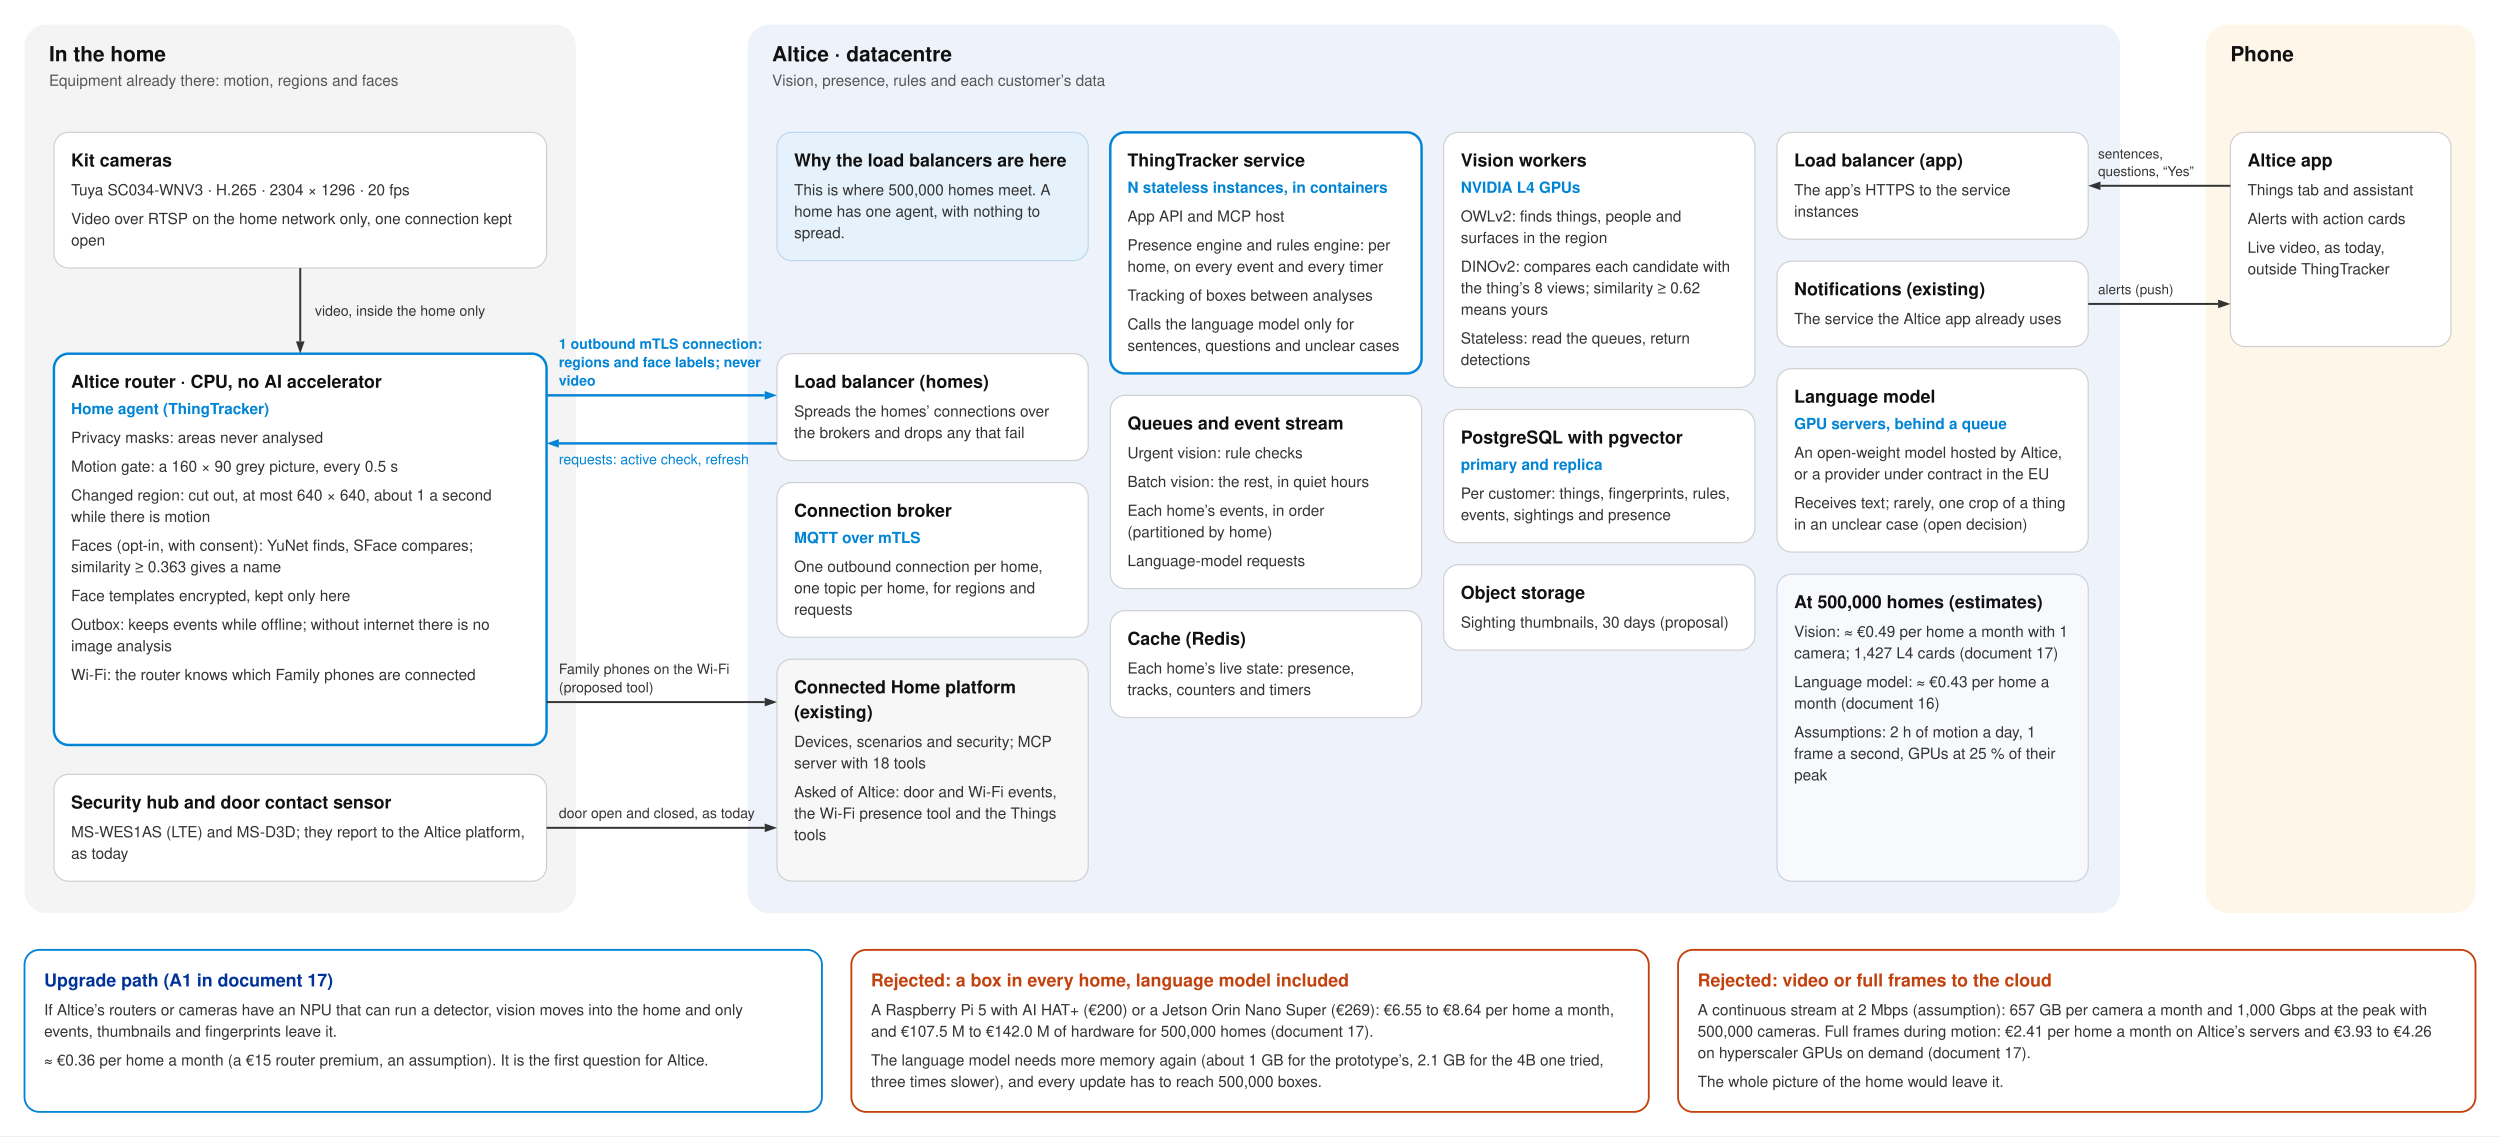
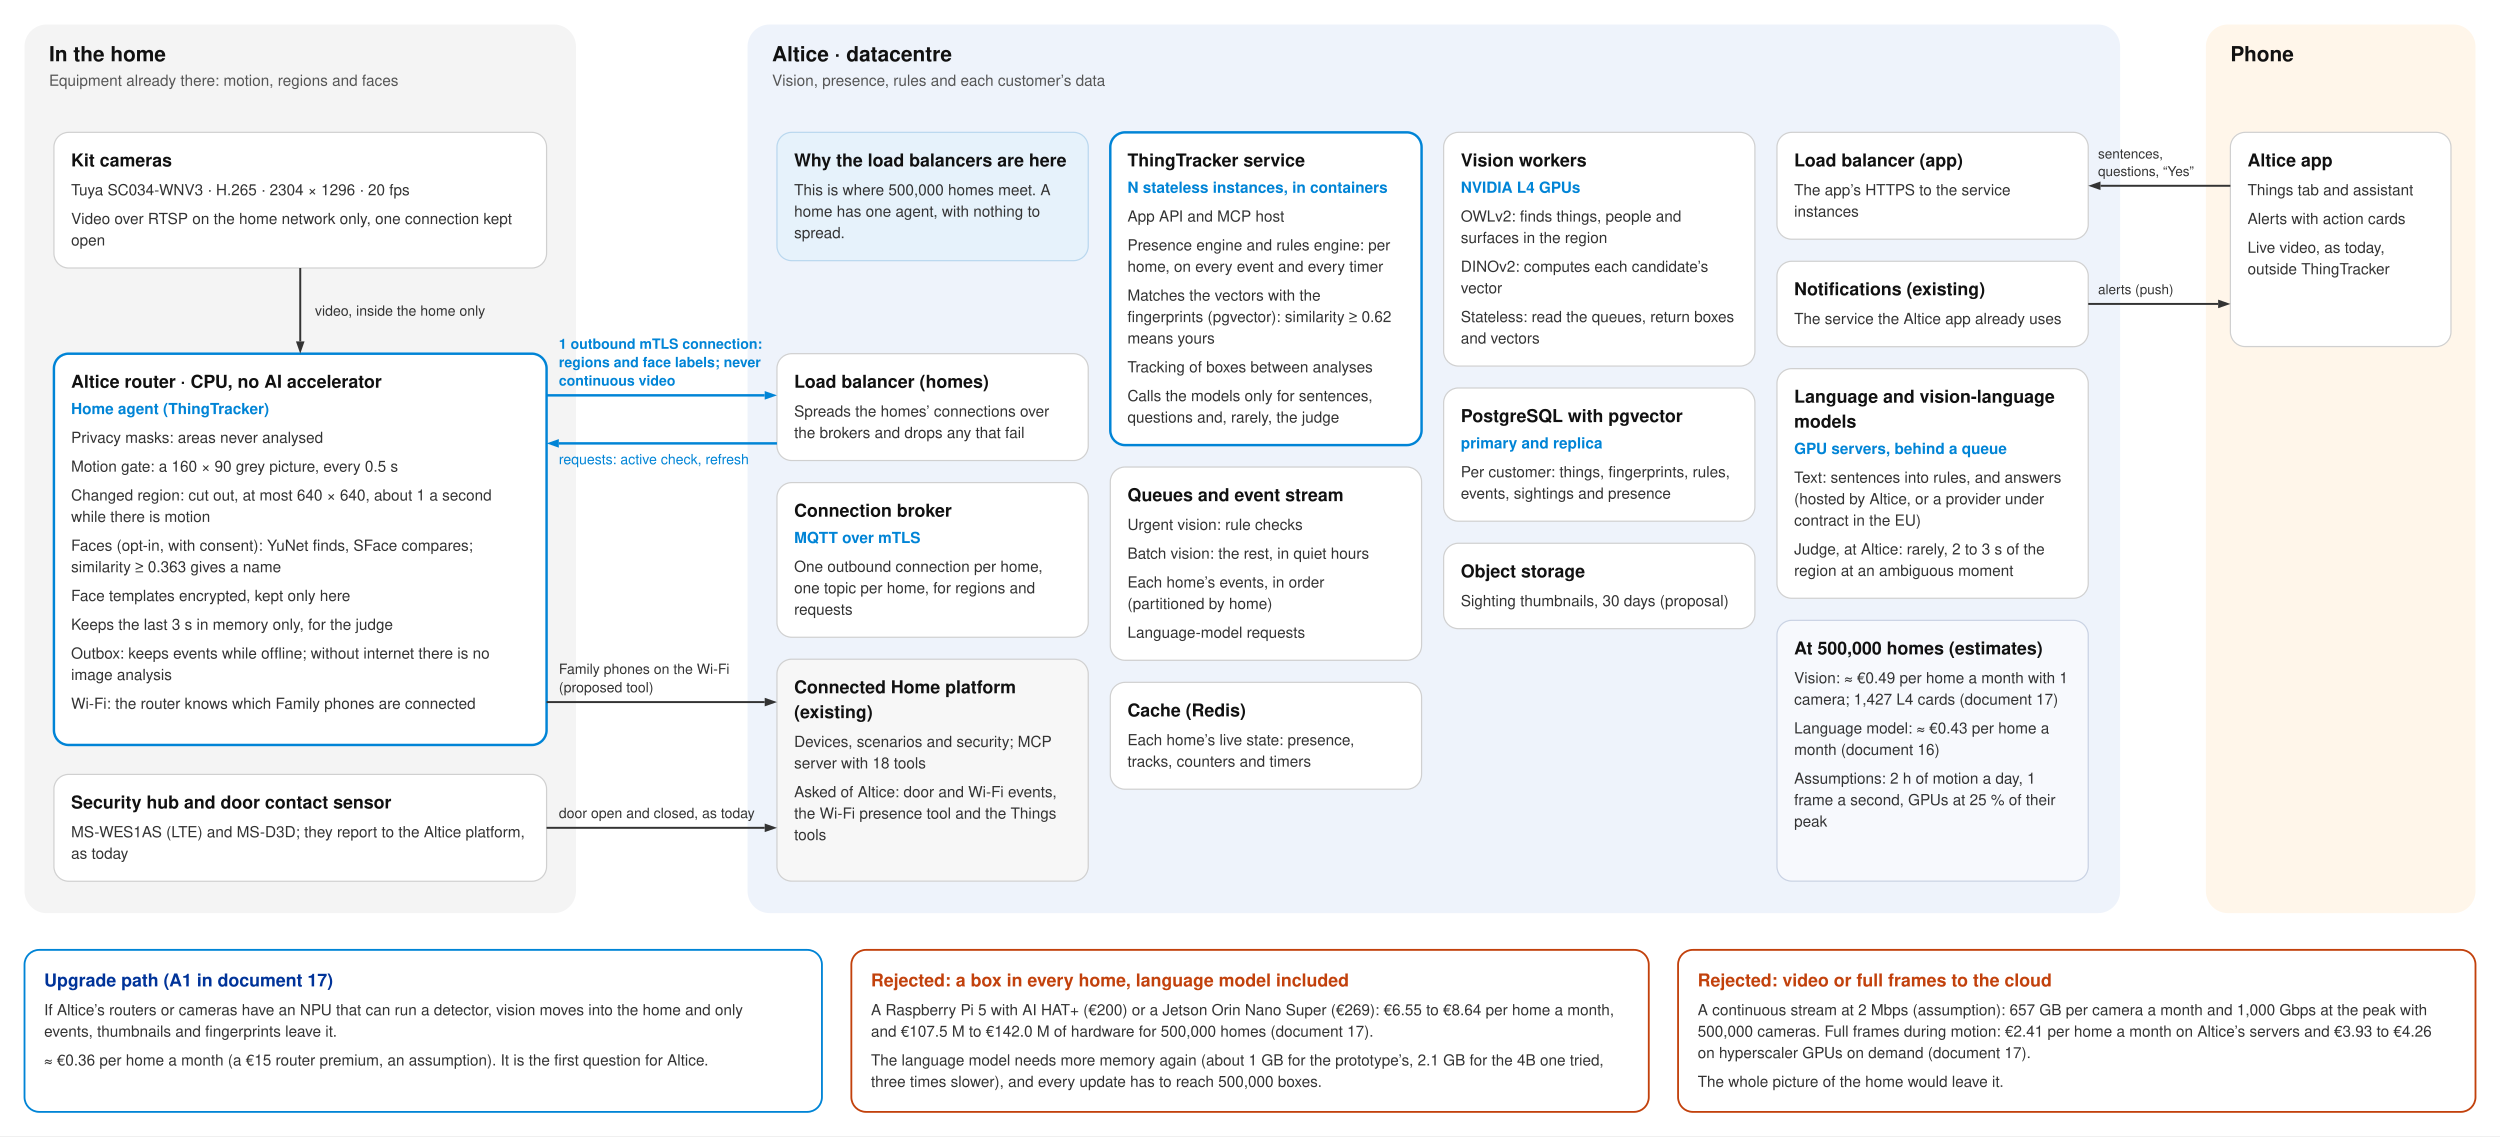
<svg xmlns="http://www.w3.org/2000/svg" viewBox="0 0 2040 927" width="2040" height="927" font-family="Helvetica Neue, Helvetica, Arial, sans-serif" role="img" aria-label="ThingTracker deployment">
  <defs>
    <marker id="m0084D6" viewBox="0 0 10 10" refX="0" refY="5" markerUnits="userSpaceOnUse" markerWidth="10" markerHeight="10" orient="auto">
      <path d="M0 1.5 L10 5 L0 8.5 Z" fill="#0084D6" />
    </marker>
    <marker id="m333333" viewBox="0 0 10 10" refX="0" refY="5" markerUnits="userSpaceOnUse" markerWidth="10" markerHeight="10" orient="auto">
      <path d="M0 1.5 L10 5 L0 8.5 Z" fill="#333333" />
    </marker>
  </defs>
  <rect width="2040" height="927" fill="#FFFFFF" />
  <rect x="20.0" y="20.0" width="450.0" height="725.1" rx="18" fill="#F4F4F4" />
  <text x="40.0" y="50.0" font-size="17" font-weight="400" fill="#111111" text-anchor="start">
    <tspan font-weight="700">In the home</tspan>
  </text>
  <text x="40.0" y="70.0" font-size="12.5" font-weight="400" fill="#555555" text-anchor="start">Equipment already there: motion, regions and faces</text>
  <rect x="610.0" y="20.0" width="1120.0" height="725.1" rx="18" fill="#EEF3FB" />
  <text x="630.0" y="50.0" font-size="17" font-weight="400" fill="#111111" text-anchor="start">
    <tspan font-weight="700">Altice · datacentre</tspan>
  </text>
  <text x="630.0" y="70.0" font-size="12.5" font-weight="400" fill="#555555" text-anchor="start">Vision, presence, rules and each customer’s data</text>
  <rect x="1800.0" y="20.0" width="220.0" height="725.1" rx="18" fill="#FFF6EA" />
  <text x="1820.0" y="50.0" font-size="17" font-weight="400" fill="#111111" text-anchor="start">
    <tspan font-weight="700">Phone</tspan>
  </text>
  <rect x="44.0" y="108.0" width="402.0" height="110.7" rx="12" fill="#FFFFFF" stroke="#D0D0D0" stroke-width="1.0" />
  <text x="58.0" y="135.8" font-size="14.5" font-weight="400" fill="#111111" text-anchor="start">
    <tspan font-weight="700">Kit cameras</tspan>
  </text>
  <text x="58.0" y="159.3" font-size="12.5" font-weight="400" fill="#333333" text-anchor="start">Tuya SC034-WNV3 · H.265 · 2304 × 1296 · 20 fps</text>
  <text x="58.0" y="182.8" font-size="12.5" font-weight="400" fill="#333333" text-anchor="start">Video over RTSP on the home network only, one connection kept</text>
  <text x="58.0" y="200.3" font-size="12.5" font-weight="400" fill="#333333" text-anchor="start">open</text>
  <rect x="634.0" y="108.0" width="254.0" height="104.7" rx="12" fill="#E6F2FB" stroke="#B9D7EE" stroke-width="1.0" />
  <text x="648.0" y="135.8" font-size="14.5" font-weight="400" fill="#111111" text-anchor="start">
    <tspan font-weight="700">Why the load balancers are here</tspan>
  </text>
  <text x="648.0" y="159.3" font-size="12.5" font-weight="400" fill="#333333" text-anchor="start">This is where 500,000 homes meet. A</text>
  <text x="648.0" y="176.8" font-size="12.5" font-weight="400" fill="#333333" text-anchor="start">home has one agent, with nothing to</text>
  <text x="648.0" y="194.3" font-size="12.5" font-weight="400" fill="#333333" text-anchor="start">spread.</text>
  <rect x="634.0" y="288.6" width="254.0" height="87.2" rx="12" fill="#FFFFFF" stroke="#D0D0D0" stroke-width="1.0" />
  <text x="648.0" y="316.4" font-size="14.5" font-weight="400" fill="#111111" text-anchor="start">
    <tspan font-weight="700">Load balancer (homes)</tspan>
  </text>
  <text x="648.0" y="339.9" font-size="12.5" font-weight="400" fill="#333333" text-anchor="start">Spreads the homes’ connections over</text>
  <text x="648.0" y="357.4" font-size="12.5" font-weight="400" fill="#333333" text-anchor="start">the brokers and drops any that fail</text>
  <rect x="634.0" y="393.8" width="254.0" height="126.2" rx="12" fill="#FFFFFF" stroke="#D0D0D0" stroke-width="1.0" />
  <text x="648.0" y="421.6" font-size="14.5" font-weight="400" fill="#111111" text-anchor="start">
    <tspan font-weight="700">Connection broker</tspan>
  </text>
  <text x="648.0" y="443.1" font-size="12.5" font-weight="400" fill="#0084D6" text-anchor="start">
    <tspan font-weight="700">MQTT over mTLS</tspan>
  </text>
  <text x="648.0" y="466.6" font-size="12.5" font-weight="400" fill="#333333" text-anchor="start">One outbound connection per home,</text>
  <text x="648.0" y="484.1" font-size="12.5" font-weight="400" fill="#333333" text-anchor="start">one topic per home, for regions and</text>
  <text x="648.0" y="501.6" font-size="12.5" font-weight="400" fill="#333333" text-anchor="start">requests</text>
  <rect x="44.0" y="288.6" width="402.0" height="319.3" rx="12" fill="#FFFFFF" stroke="#0084D6" stroke-width="2" />
  <text x="58.0" y="316.4" font-size="14.5" font-weight="400" fill="#111111" text-anchor="start">
    <tspan font-weight="700">Altice router · CPU, no AI accelerator</tspan>
  </text>
  <text x="58.0" y="337.9" font-size="12.5" font-weight="400" fill="#0084D6" text-anchor="start">
    <tspan font-weight="700">Home agent (ThingTracker)</tspan>
  </text>
  <text x="58.0" y="361.4" font-size="12.5" font-weight="400" fill="#333333" text-anchor="start">Privacy masks: areas never analysed</text>
  <text x="58.0" y="384.9" font-size="12.5" font-weight="400" fill="#333333" text-anchor="start">Motion gate: a 160 × 90 grey picture, every 0.5 s</text>
  <text x="58.0" y="408.4" font-size="12.5" font-weight="400" fill="#333333" text-anchor="start">Changed region: cut out, at most 640 × 640, about 1 a second</text>
  <text x="58.0" y="425.9" font-size="12.5" font-weight="400" fill="#333333" text-anchor="start">while there is motion</text>
  <text x="58.0" y="449.4" font-size="12.5" font-weight="400" fill="#333333" text-anchor="start">Faces (opt-in, with consent): YuNet finds, SFace compares;</text>
  <text x="58.0" y="466.9" font-size="12.5" font-weight="400" fill="#333333" text-anchor="start">similarity ≥ 0.363 gives a name</text>
  <text x="58.0" y="490.4" font-size="12.5" font-weight="400" fill="#333333" text-anchor="start">Face templates encrypted, kept only here</text>
-   <text x="58.0" y="513.9" font-size="12.5" font-weight="400" fill="#333333" text-anchor="start">Outbox: keeps events while offline; without internet there is no</text>
-   <text x="58.0" y="531.4" font-size="12.5" font-weight="400" fill="#333333" text-anchor="start">image analysis</text>
-   <text x="58.0" y="554.9" font-size="12.5" font-weight="400" fill="#333333" text-anchor="start">Wi-Fi: the router knows which Family phones are connected</text>
+   <text x="58.0" y="513.9" font-size="12.5" font-weight="400" fill="#333333" text-anchor="start">Keeps the last 3 s in memory only, for the judge</text>
+   <text x="58.0" y="537.4" font-size="12.5" font-weight="400" fill="#333333" text-anchor="start">Outbox: keeps events while offline; without internet there is no</text>
+   <text x="58.0" y="554.9" font-size="12.5" font-weight="400" fill="#333333" text-anchor="start">image analysis</text>
+   <text x="58.0" y="578.4" font-size="12.5" font-weight="400" fill="#333333" text-anchor="start">Wi-Fi: the router knows which Family phones are connected</text>
  <rect x="44.0" y="631.9" width="402.0" height="87.2" rx="12" fill="#FFFFFF" stroke="#D0D0D0" stroke-width="1.0" />
  <text x="58.0" y="659.7" font-size="14.5" font-weight="400" fill="#111111" text-anchor="start">
    <tspan font-weight="700">Security hub and door contact sensor</tspan>
  </text>
  <text x="58.0" y="683.2" font-size="12.5" font-weight="400" fill="#333333" text-anchor="start">MS-WES1AS (LTE) and MS-D3D; they report to the Altice platform,</text>
  <text x="58.0" y="700.7" font-size="12.5" font-weight="400" fill="#333333" text-anchor="start">as today</text>
  <rect x="634.0" y="537.9" width="254.0" height="181.1" rx="12" fill="#F7F7F7" stroke="#D0D0D0" stroke-width="1.0" />
  <text x="648.0" y="565.7" font-size="14.5" font-weight="400" fill="#111111" text-anchor="start">
    <tspan font-weight="700">Connected Home platform</tspan>
  </text>
  <text x="648.0" y="586.0" font-size="14.5" font-weight="400" fill="#111111" text-anchor="start">
    <tspan font-weight="700">(existing)</tspan>
  </text>
  <text x="648.0" y="609.5" font-size="12.5" font-weight="400" fill="#333333" text-anchor="start">Devices, scenarios and security; MCP</text>
  <text x="648.0" y="627.0" font-size="12.5" font-weight="400" fill="#333333" text-anchor="start">server with 18 tools</text>
  <text x="648.0" y="650.5" font-size="12.5" font-weight="400" fill="#333333" text-anchor="start">Asked of Altice: door and Wi-Fi events,</text>
  <text x="648.0" y="668.0" font-size="12.5" font-weight="400" fill="#333333" text-anchor="start">the Wi-Fi presence tool and the Things</text>
  <text x="648.0" y="685.5" font-size="12.5" font-weight="400" fill="#333333" text-anchor="start">tools</text>
-   <rect x="906.0" y="108.0" width="254.0" height="196.7" rx="12" fill="#FFFFFF" stroke="#0084D6" stroke-width="2" />
+   <rect x="906.0" y="108.0" width="254.0" height="255.2" rx="12" fill="#FFFFFF" stroke="#0084D6" stroke-width="2" />
  <text x="920.0" y="135.8" font-size="14.5" font-weight="400" fill="#111111" text-anchor="start">
    <tspan font-weight="700">ThingTracker service</tspan>
  </text>
  <text x="920.0" y="157.3" font-size="12.5" font-weight="400" fill="#0084D6" text-anchor="start">
    <tspan font-weight="700">N stateless instances, in containers</tspan>
  </text>
  <text x="920.0" y="180.8" font-size="12.5" font-weight="400" fill="#333333" text-anchor="start">App API and MCP host</text>
  <text x="920.0" y="204.3" font-size="12.5" font-weight="400" fill="#333333" text-anchor="start">Presence engine and rules engine: per</text>
  <text x="920.0" y="221.8" font-size="12.5" font-weight="400" fill="#333333" text-anchor="start">home, on every event and every timer</text>
-   <text x="920.0" y="245.3" font-size="12.5" font-weight="400" fill="#333333" text-anchor="start">Tracking of boxes between analyses</text>
-   <text x="920.0" y="268.8" font-size="12.5" font-weight="400" fill="#333333" text-anchor="start">Calls the language model only for</text>
-   <text x="920.0" y="286.3" font-size="12.5" font-weight="400" fill="#333333" text-anchor="start">sentences, questions and unclear cases</text>
-   <rect x="906.0" y="322.6" width="254.0" height="157.7" rx="12" fill="#FFFFFF" stroke="#D0D0D0" stroke-width="1.0" />
-   <text x="920.0" y="350.4" font-size="14.5" font-weight="400" fill="#111111" text-anchor="start">
+   <text x="920.0" y="245.3" font-size="12.5" font-weight="400" fill="#333333" text-anchor="start">Matches the vectors with the</text>
+   <text x="920.0" y="262.8" font-size="12.5" font-weight="400" fill="#333333" text-anchor="start">fingerprints (pgvector): similarity ≥ 0.62</text>
+   <text x="920.0" y="280.3" font-size="12.5" font-weight="400" fill="#333333" text-anchor="start">means yours</text>
+   <text x="920.0" y="303.8" font-size="12.5" font-weight="400" fill="#333333" text-anchor="start">Tracking of boxes between analyses</text>
+   <text x="920.0" y="327.3" font-size="12.5" font-weight="400" fill="#333333" text-anchor="start">Calls the models only for sentences,</text>
+   <text x="920.0" y="344.8" font-size="12.5" font-weight="400" fill="#333333" text-anchor="start">questions and, rarely, the judge</text>
+   <rect x="906.0" y="381.1" width="254.0" height="157.7" rx="12" fill="#FFFFFF" stroke="#D0D0D0" stroke-width="1.0" />
+   <text x="920.0" y="408.9" font-size="14.5" font-weight="400" fill="#111111" text-anchor="start">
    <tspan font-weight="700">Queues and event stream</tspan>
  </text>
-   <text x="920.0" y="373.9" font-size="12.5" font-weight="400" fill="#333333" text-anchor="start">Urgent vision: rule checks</text>
-   <text x="920.0" y="397.4" font-size="12.5" font-weight="400" fill="#333333" text-anchor="start">Batch vision: the rest, in quiet hours</text>
-   <text x="920.0" y="420.9" font-size="12.5" font-weight="400" fill="#333333" text-anchor="start">Each home’s events, in order</text>
-   <text x="920.0" y="438.4" font-size="12.5" font-weight="400" fill="#333333" text-anchor="start">(partitioned by home)</text>
-   <text x="920.0" y="461.9" font-size="12.5" font-weight="400" fill="#333333" text-anchor="start">Language-model requests</text>
-   <rect x="906.0" y="498.3" width="254.0" height="87.2" rx="12" fill="#FFFFFF" stroke="#D0D0D0" stroke-width="1.0" />
-   <text x="920.0" y="526.1" font-size="14.5" font-weight="400" fill="#111111" text-anchor="start">
+   <text x="920.0" y="432.4" font-size="12.5" font-weight="400" fill="#333333" text-anchor="start">Urgent vision: rule checks</text>
+   <text x="920.0" y="455.9" font-size="12.5" font-weight="400" fill="#333333" text-anchor="start">Batch vision: the rest, in quiet hours</text>
+   <text x="920.0" y="479.4" font-size="12.5" font-weight="400" fill="#333333" text-anchor="start">Each home’s events, in order</text>
+   <text x="920.0" y="496.9" font-size="12.5" font-weight="400" fill="#333333" text-anchor="start">(partitioned by home)</text>
+   <text x="920.0" y="520.4" font-size="12.5" font-weight="400" fill="#333333" text-anchor="start">Language-model requests</text>
+   <rect x="906.0" y="556.8" width="254.0" height="87.2" rx="12" fill="#FFFFFF" stroke="#D0D0D0" stroke-width="1.0" />
+   <text x="920.0" y="584.6" font-size="14.5" font-weight="400" fill="#111111" text-anchor="start">
    <tspan font-weight="700">Cache (Redis)</tspan>
  </text>
-   <text x="920.0" y="549.6" font-size="12.5" font-weight="400" fill="#333333" text-anchor="start">Each home’s live state: presence,</text>
-   <text x="920.0" y="567.1" font-size="12.5" font-weight="400" fill="#333333" text-anchor="start">tracks, counters and timers</text>
-   <rect x="1178.0" y="108.0" width="254.0" height="208.2" rx="12" fill="#FFFFFF" stroke="#D0D0D0" stroke-width="1.0" />
+   <text x="920.0" y="608.1" font-size="12.5" font-weight="400" fill="#333333" text-anchor="start">Each home’s live state: presence,</text>
+   <text x="920.0" y="625.6" font-size="12.5" font-weight="400" fill="#333333" text-anchor="start">tracks, counters and timers</text>
+   <rect x="1178.0" y="108.0" width="254.0" height="190.7" rx="12" fill="#FFFFFF" stroke="#D0D0D0" stroke-width="1.0" />
  <text x="1192.0" y="135.8" font-size="14.5" font-weight="400" fill="#111111" text-anchor="start">
    <tspan font-weight="700">Vision workers</tspan>
  </text>
  <text x="1192.0" y="157.3" font-size="12.5" font-weight="400" fill="#0084D6" text-anchor="start">
    <tspan font-weight="700">NVIDIA L4 GPUs</tspan>
  </text>
  <text x="1192.0" y="180.8" font-size="12.5" font-weight="400" fill="#333333" text-anchor="start">OWLv2: finds things, people and</text>
  <text x="1192.0" y="198.3" font-size="12.5" font-weight="400" fill="#333333" text-anchor="start">surfaces in the region</text>
-   <text x="1192.0" y="221.8" font-size="12.5" font-weight="400" fill="#333333" text-anchor="start">DINOv2: compares each candidate with</text>
-   <text x="1192.0" y="239.3" font-size="12.5" font-weight="400" fill="#333333" text-anchor="start">the thing’s 8 views; similarity ≥ 0.62</text>
-   <text x="1192.0" y="256.8" font-size="12.5" font-weight="400" fill="#333333" text-anchor="start">means yours</text>
-   <text x="1192.0" y="280.3" font-size="12.5" font-weight="400" fill="#333333" text-anchor="start">Stateless: read the queues, return</text>
-   <text x="1192.0" y="297.8" font-size="12.5" font-weight="400" fill="#333333" text-anchor="start">detections</text>
-   <rect x="1178.0" y="334.1" width="254.0" height="108.7" rx="12" fill="#FFFFFF" stroke="#D0D0D0" stroke-width="1.0" />
-   <text x="1192.0" y="361.9" font-size="14.5" font-weight="400" fill="#111111" text-anchor="start">
+   <text x="1192.0" y="221.8" font-size="12.5" font-weight="400" fill="#333333" text-anchor="start">DINOv2: computes each candidate’s</text>
+   <text x="1192.0" y="239.3" font-size="12.5" font-weight="400" fill="#333333" text-anchor="start">vector</text>
+   <text x="1192.0" y="262.8" font-size="12.5" font-weight="400" fill="#333333" text-anchor="start">Stateless: read the queues, return boxes</text>
+   <text x="1192.0" y="280.3" font-size="12.5" font-weight="400" fill="#333333" text-anchor="start">and vectors</text>
+   <rect x="1178.0" y="316.6" width="254.0" height="108.7" rx="12" fill="#FFFFFF" stroke="#D0D0D0" stroke-width="1.0" />
+   <text x="1192.0" y="344.4" font-size="14.5" font-weight="400" fill="#111111" text-anchor="start">
    <tspan font-weight="700">PostgreSQL with pgvector</tspan>
  </text>
-   <text x="1192.0" y="383.4" font-size="12.5" font-weight="400" fill="#0084D6" text-anchor="start">
+   <text x="1192.0" y="365.9" font-size="12.5" font-weight="400" fill="#0084D6" text-anchor="start">
    <tspan font-weight="700">primary and replica</tspan>
  </text>
-   <text x="1192.0" y="406.9" font-size="12.5" font-weight="400" fill="#333333" text-anchor="start">Per customer: things, fingerprints, rules,</text>
-   <text x="1192.0" y="424.4" font-size="12.5" font-weight="400" fill="#333333" text-anchor="start">events, sightings and presence</text>
-   <rect x="1178.0" y="460.8" width="254.0" height="69.7" rx="12" fill="#FFFFFF" stroke="#D0D0D0" stroke-width="1.0" />
-   <text x="1192.0" y="488.6" font-size="14.5" font-weight="400" fill="#111111" text-anchor="start">
+   <text x="1192.0" y="389.4" font-size="12.5" font-weight="400" fill="#333333" text-anchor="start">Per customer: things, fingerprints, rules,</text>
+   <text x="1192.0" y="406.9" font-size="12.5" font-weight="400" fill="#333333" text-anchor="start">events, sightings and presence</text>
+   <rect x="1178.0" y="443.3" width="254.0" height="69.7" rx="12" fill="#FFFFFF" stroke="#D0D0D0" stroke-width="1.0" />
+   <text x="1192.0" y="471.1" font-size="14.5" font-weight="400" fill="#111111" text-anchor="start">
    <tspan font-weight="700">Object storage</tspan>
  </text>
-   <text x="1192.0" y="512.1" font-size="12.5" font-weight="400" fill="#333333" text-anchor="start">Sighting thumbnails, 30 days (proposal)</text>
+   <text x="1192.0" y="494.6" font-size="12.5" font-weight="400" fill="#333333" text-anchor="start">Sighting thumbnails, 30 days (proposal)</text>
  <rect x="1450.0" y="108.0" width="254.0" height="87.2" rx="12" fill="#FFFFFF" stroke="#D0D0D0" stroke-width="1.0" />
  <text x="1464.0" y="135.8" font-size="14.5" font-weight="400" fill="#111111" text-anchor="start">
    <tspan font-weight="700">Load balancer (app)</tspan>
  </text>
  <text x="1464.0" y="159.3" font-size="12.5" font-weight="400" fill="#333333" text-anchor="start">The app’s HTTPS to the service</text>
  <text x="1464.0" y="176.8" font-size="12.5" font-weight="400" fill="#333333" text-anchor="start">instances</text>
  <rect x="1450.0" y="213.2" width="254.0" height="69.7" rx="12" fill="#FFFFFF" stroke="#D0D0D0" stroke-width="1.0" />
  <text x="1464.0" y="240.9" font-size="14.5" font-weight="400" fill="#111111" text-anchor="start">
    <tspan font-weight="700">Notifications (existing)</tspan>
  </text>
  <text x="1464.0" y="264.4" font-size="12.5" font-weight="400" fill="#333333" text-anchor="start">The service the Altice app already uses</text>
-   <rect x="1450.0" y="300.8" width="254.0" height="149.7" rx="12" fill="#FFFFFF" stroke="#D0D0D0" stroke-width="1.0" />
+   <rect x="1450.0" y="300.8" width="254.0" height="187.4" rx="12" fill="#FFFFFF" stroke="#D0D0D0" stroke-width="1.0" />
  <text x="1464.0" y="328.6" font-size="14.5" font-weight="400" fill="#111111" text-anchor="start">
-     <tspan font-weight="700">Language model</tspan>
-   </text>
-   <text x="1464.0" y="350.1" font-size="12.5" font-weight="400" fill="#0084D6" text-anchor="start">
+     <tspan font-weight="700">Language and vision-language</tspan>
+   </text>
+   <text x="1464.0" y="348.9" font-size="14.5" font-weight="400" fill="#111111" text-anchor="start">
+     <tspan font-weight="700">models</tspan>
+   </text>
+   <text x="1464.0" y="370.4" font-size="12.5" font-weight="400" fill="#0084D6" text-anchor="start">
    <tspan font-weight="700">GPU servers, behind a queue</tspan>
  </text>
-   <text x="1464.0" y="373.6" font-size="12.5" font-weight="400" fill="#333333" text-anchor="start">An open-weight model hosted by Altice,</text>
-   <text x="1464.0" y="391.1" font-size="12.5" font-weight="400" fill="#333333" text-anchor="start">or a provider under contract in the EU</text>
-   <text x="1464.0" y="414.6" font-size="12.5" font-weight="400" fill="#333333" text-anchor="start">Receives text; rarely, one crop of a thing</text>
-   <text x="1464.0" y="432.1" font-size="12.5" font-weight="400" fill="#333333" text-anchor="start">in an unclear case (open decision)</text>
-   <rect x="1450.0" y="468.5" width="254.0" height="250.6" rx="12" fill="#F7F9FD" stroke="#C9D2E3" stroke-width="1.0" />
-   <text x="1464.0" y="496.2" font-size="14.5" font-weight="400" fill="#111111" text-anchor="start">
+   <text x="1464.0" y="393.9" font-size="12.5" font-weight="400" fill="#333333" text-anchor="start">Text: sentences into rules, and answers</text>
+   <text x="1464.0" y="411.4" font-size="12.5" font-weight="400" fill="#333333" text-anchor="start">(hosted by Altice, or a provider under</text>
+   <text x="1464.0" y="428.9" font-size="12.5" font-weight="400" fill="#333333" text-anchor="start">contract in the EU)</text>
+   <text x="1464.0" y="452.4" font-size="12.5" font-weight="400" fill="#333333" text-anchor="start">Judge, at Altice: rarely, 2 to 3 s of the</text>
+   <text x="1464.0" y="469.9" font-size="12.5" font-weight="400" fill="#333333" text-anchor="start">region at an ambiguous moment</text>
+   <rect x="1450.0" y="506.2" width="254.0" height="212.8" rx="12" fill="#F7F9FD" stroke="#C9D2E3" stroke-width="1.0" />
+   <text x="1464.0" y="534.0" font-size="14.5" font-weight="400" fill="#111111" text-anchor="start">
    <tspan font-weight="700">At 500,000 homes (estimates)</tspan>
  </text>
-   <text x="1464.0" y="519.7" font-size="12.5" font-weight="400" fill="#333333" text-anchor="start">Vision: ≈ €0.49 per home a month with 1</text>
-   <text x="1464.0" y="537.2" font-size="12.5" font-weight="400" fill="#333333" text-anchor="start">camera; 1,427 L4 cards (document 17)</text>
-   <text x="1464.0" y="560.7" font-size="12.5" font-weight="400" fill="#333333" text-anchor="start">Language model: ≈ €0.43 per home a</text>
-   <text x="1464.0" y="578.2" font-size="12.5" font-weight="400" fill="#333333" text-anchor="start">month (document 16)</text>
-   <text x="1464.0" y="601.7" font-size="12.5" font-weight="400" fill="#333333" text-anchor="start">Assumptions: 2 h of motion a day, 1</text>
-   <text x="1464.0" y="619.2" font-size="12.5" font-weight="400" fill="#333333" text-anchor="start">frame a second, GPUs at 25 % of their</text>
-   <text x="1464.0" y="636.7" font-size="12.5" font-weight="400" fill="#333333" text-anchor="start">peak</text>
+   <text x="1464.0" y="557.5" font-size="12.5" font-weight="400" fill="#333333" text-anchor="start">Vision: ≈ €0.49 per home a month with 1</text>
+   <text x="1464.0" y="575.0" font-size="12.5" font-weight="400" fill="#333333" text-anchor="start">camera; 1,427 L4 cards (document 17)</text>
+   <text x="1464.0" y="598.5" font-size="12.5" font-weight="400" fill="#333333" text-anchor="start">Language model: ≈ €0.43 per home a</text>
+   <text x="1464.0" y="616.0" font-size="12.5" font-weight="400" fill="#333333" text-anchor="start">month (document 16)</text>
+   <text x="1464.0" y="639.5" font-size="12.5" font-weight="400" fill="#333333" text-anchor="start">Assumptions: 2 h of motion a day, 1</text>
+   <text x="1464.0" y="657.0" font-size="12.5" font-weight="400" fill="#333333" text-anchor="start">frame a second, GPUs at 25 % of their</text>
+   <text x="1464.0" y="674.5" font-size="12.5" font-weight="400" fill="#333333" text-anchor="start">peak</text>
  <rect x="1820.0" y="108.0" width="180.0" height="174.8" rx="12" fill="#FFFFFF" stroke="#D0D0D0" stroke-width="1.0" />
  <text x="1834.0" y="135.8" font-size="14.5" font-weight="400" fill="#111111" text-anchor="start">
    <tspan font-weight="700">Altice app</tspan>
  </text>
  <text x="1834.0" y="159.3" font-size="12.5" font-weight="400" fill="#333333" text-anchor="start">Things tab and assistant</text>
  <text x="1834.0" y="182.8" font-size="12.5" font-weight="400" fill="#333333" text-anchor="start">Alerts with action cards</text>
  <text x="1834.0" y="206.3" font-size="12.5" font-weight="400" fill="#333333" text-anchor="start">Live video, as today,</text>
  <text x="1834.0" y="223.8" font-size="12.5" font-weight="400" fill="#333333" text-anchor="start">outside ThingTracker</text>
  <path d="M446.0 322.6 H624.0" fill="none" stroke="#0084D6" stroke-width="2" marker-end="url(#m0084D6)" />
  <text x="456.0" y="284.6" font-size="11.5" font-weight="700" fill="#0084D6" text-anchor="start">
    <tspan font-weight="700">1 outbound mTLS connection:</tspan>
  </text>
  <text x="456.0" y="299.6" font-size="11.5" font-weight="700" fill="#0084D6" text-anchor="start">
    <tspan font-weight="700">regions and face labels; never</tspan>
  </text>
  <text x="456.0" y="314.6" font-size="11.5" font-weight="700" fill="#0084D6" text-anchor="start">
-     <tspan font-weight="700">video</tspan>
+     <tspan font-weight="700">continuous video</tspan>
  </text>
  <path d="M634.0 361.8 H456.0" fill="none" stroke="#0084D6" stroke-width="2" marker-end="url(#m0084D6)" />
  <text x="456.0" y="378.8" font-size="11.5" font-weight="400" fill="#0084D6" text-anchor="start">requests: active check, refresh</text>
  <path d="M446.0 572.9 H624.0" fill="none" stroke="#333333" stroke-width="1.6" marker-end="url(#m333333)" />
  <text x="456.0" y="549.9" font-size="11.5" font-weight="400" fill="#333333" text-anchor="start">Family phones on the Wi-Fi</text>
  <text x="456.0" y="564.9" font-size="11.5" font-weight="400" fill="#333333" text-anchor="start">(proposed tool)</text>
  <path d="M446.0 675.5 H624.0" fill="none" stroke="#333333" stroke-width="1.6" marker-end="url(#m333333)" />
  <text x="456.0" y="667.5" font-size="11.5" font-weight="400" fill="#333333" text-anchor="start">door open and closed, as today</text>
  <path d="M245.0 218.7 V278.6" fill="none" stroke="#333333" stroke-width="1.6" marker-end="url(#m333333)" />
  <text x="257.0" y="257.6" font-size="11.5" font-weight="400" fill="#333333" text-anchor="start">video, inside the home only</text>
  <path d="M1820.0 151.6 H1714.0" fill="none" stroke="#333333" stroke-width="1.6" marker-end="url(#m333333)" />
  <text x="1712.0" y="129.3" font-size="11" font-weight="400" fill="#333333" text-anchor="start">sentences,</text>
  <text x="1712.0" y="143.6" font-size="11" font-weight="400" fill="#333333" text-anchor="start">questions, “Yes”</text>
  <path d="M1704.0 248.0 H1810.0" fill="none" stroke="#333333" stroke-width="1.6" marker-end="url(#m333333)" />
  <text x="1712.0" y="240.0" font-size="11" font-weight="400" fill="#333333" text-anchor="start">alerts (push)</text>
  <rect x="20.0" y="775.1" width="650.7" height="132.2" rx="12" fill="#FFFFFF" stroke="#0084D6" stroke-width="1.5" />
  <text x="36.0" y="804.9" font-size="14.5" font-weight="400" fill="#003399" text-anchor="start">
    <tspan font-weight="700">Upgrade path (A1 in document 17)</tspan>
  </text>
  <text x="36.0" y="828.4" font-size="12.5" font-weight="400" fill="#333333" text-anchor="start">If Altice’s routers or cameras have an NPU that can run a detector, vision moves into the home and only</text>
  <text x="36.0" y="845.9" font-size="12.5" font-weight="400" fill="#333333" text-anchor="start">events, thumbnails and fingerprints leave it.</text>
  <text x="36.0" y="869.4" font-size="12.5" font-weight="400" fill="#333333" text-anchor="start">≈ €0.36 per home a month (a €15 router premium, an assumption). It is the first question for Altice.</text>
  <rect x="694.7" y="775.1" width="650.7" height="132.2" rx="12" fill="#FFFFFF" stroke="#C2410C" stroke-width="1.5" />
  <text x="710.7" y="804.9" font-size="14.5" font-weight="400" fill="#C2410C" text-anchor="start">
    <tspan font-weight="700">Rejected: a box in every home, language model included</tspan>
  </text>
  <text x="710.7" y="828.4" font-size="12.5" font-weight="400" fill="#333333" text-anchor="start">A Raspberry Pi 5 with AI HAT+ (€200) or a Jetson Orin Nano Super (€269): €6.55 to €8.64 per home a month,</text>
  <text x="710.7" y="845.9" font-size="12.5" font-weight="400" fill="#333333" text-anchor="start">and €107.5 M to €142.0 M of hardware for 500,000 homes (document 17).</text>
  <text x="710.7" y="869.4" font-size="12.5" font-weight="400" fill="#333333" text-anchor="start">The language model needs more memory again (about 1 GB for the prototype’s, 2.1 GB for the 4B one tried,</text>
  <text x="710.7" y="886.9" font-size="12.5" font-weight="400" fill="#333333" text-anchor="start">three times slower), and every update has to reach 500,000 boxes.</text>
  <rect x="1369.3" y="775.1" width="650.7" height="132.2" rx="12" fill="#FFFFFF" stroke="#C2410C" stroke-width="1.5" />
  <text x="1385.3" y="804.9" font-size="14.5" font-weight="400" fill="#C2410C" text-anchor="start">
    <tspan font-weight="700">Rejected: video or full frames to the cloud</tspan>
  </text>
  <text x="1385.3" y="828.4" font-size="12.5" font-weight="400" fill="#333333" text-anchor="start">A continuous stream at 2 Mbps (assumption): 657 GB per camera a month and 1,000 Gbps at the peak with</text>
  <text x="1385.3" y="845.9" font-size="12.5" font-weight="400" fill="#333333" text-anchor="start">500,000 cameras. Full frames during motion: €2.41 per home a month on Altice’s servers and €3.93 to €4.26</text>
  <text x="1385.3" y="863.4" font-size="12.5" font-weight="400" fill="#333333" text-anchor="start">on hyperscaler GPUs on demand (document 17).</text>
  <text x="1385.3" y="886.9" font-size="12.5" font-weight="400" fill="#333333" text-anchor="start">The whole picture of the home would leave it.</text>
</svg>
